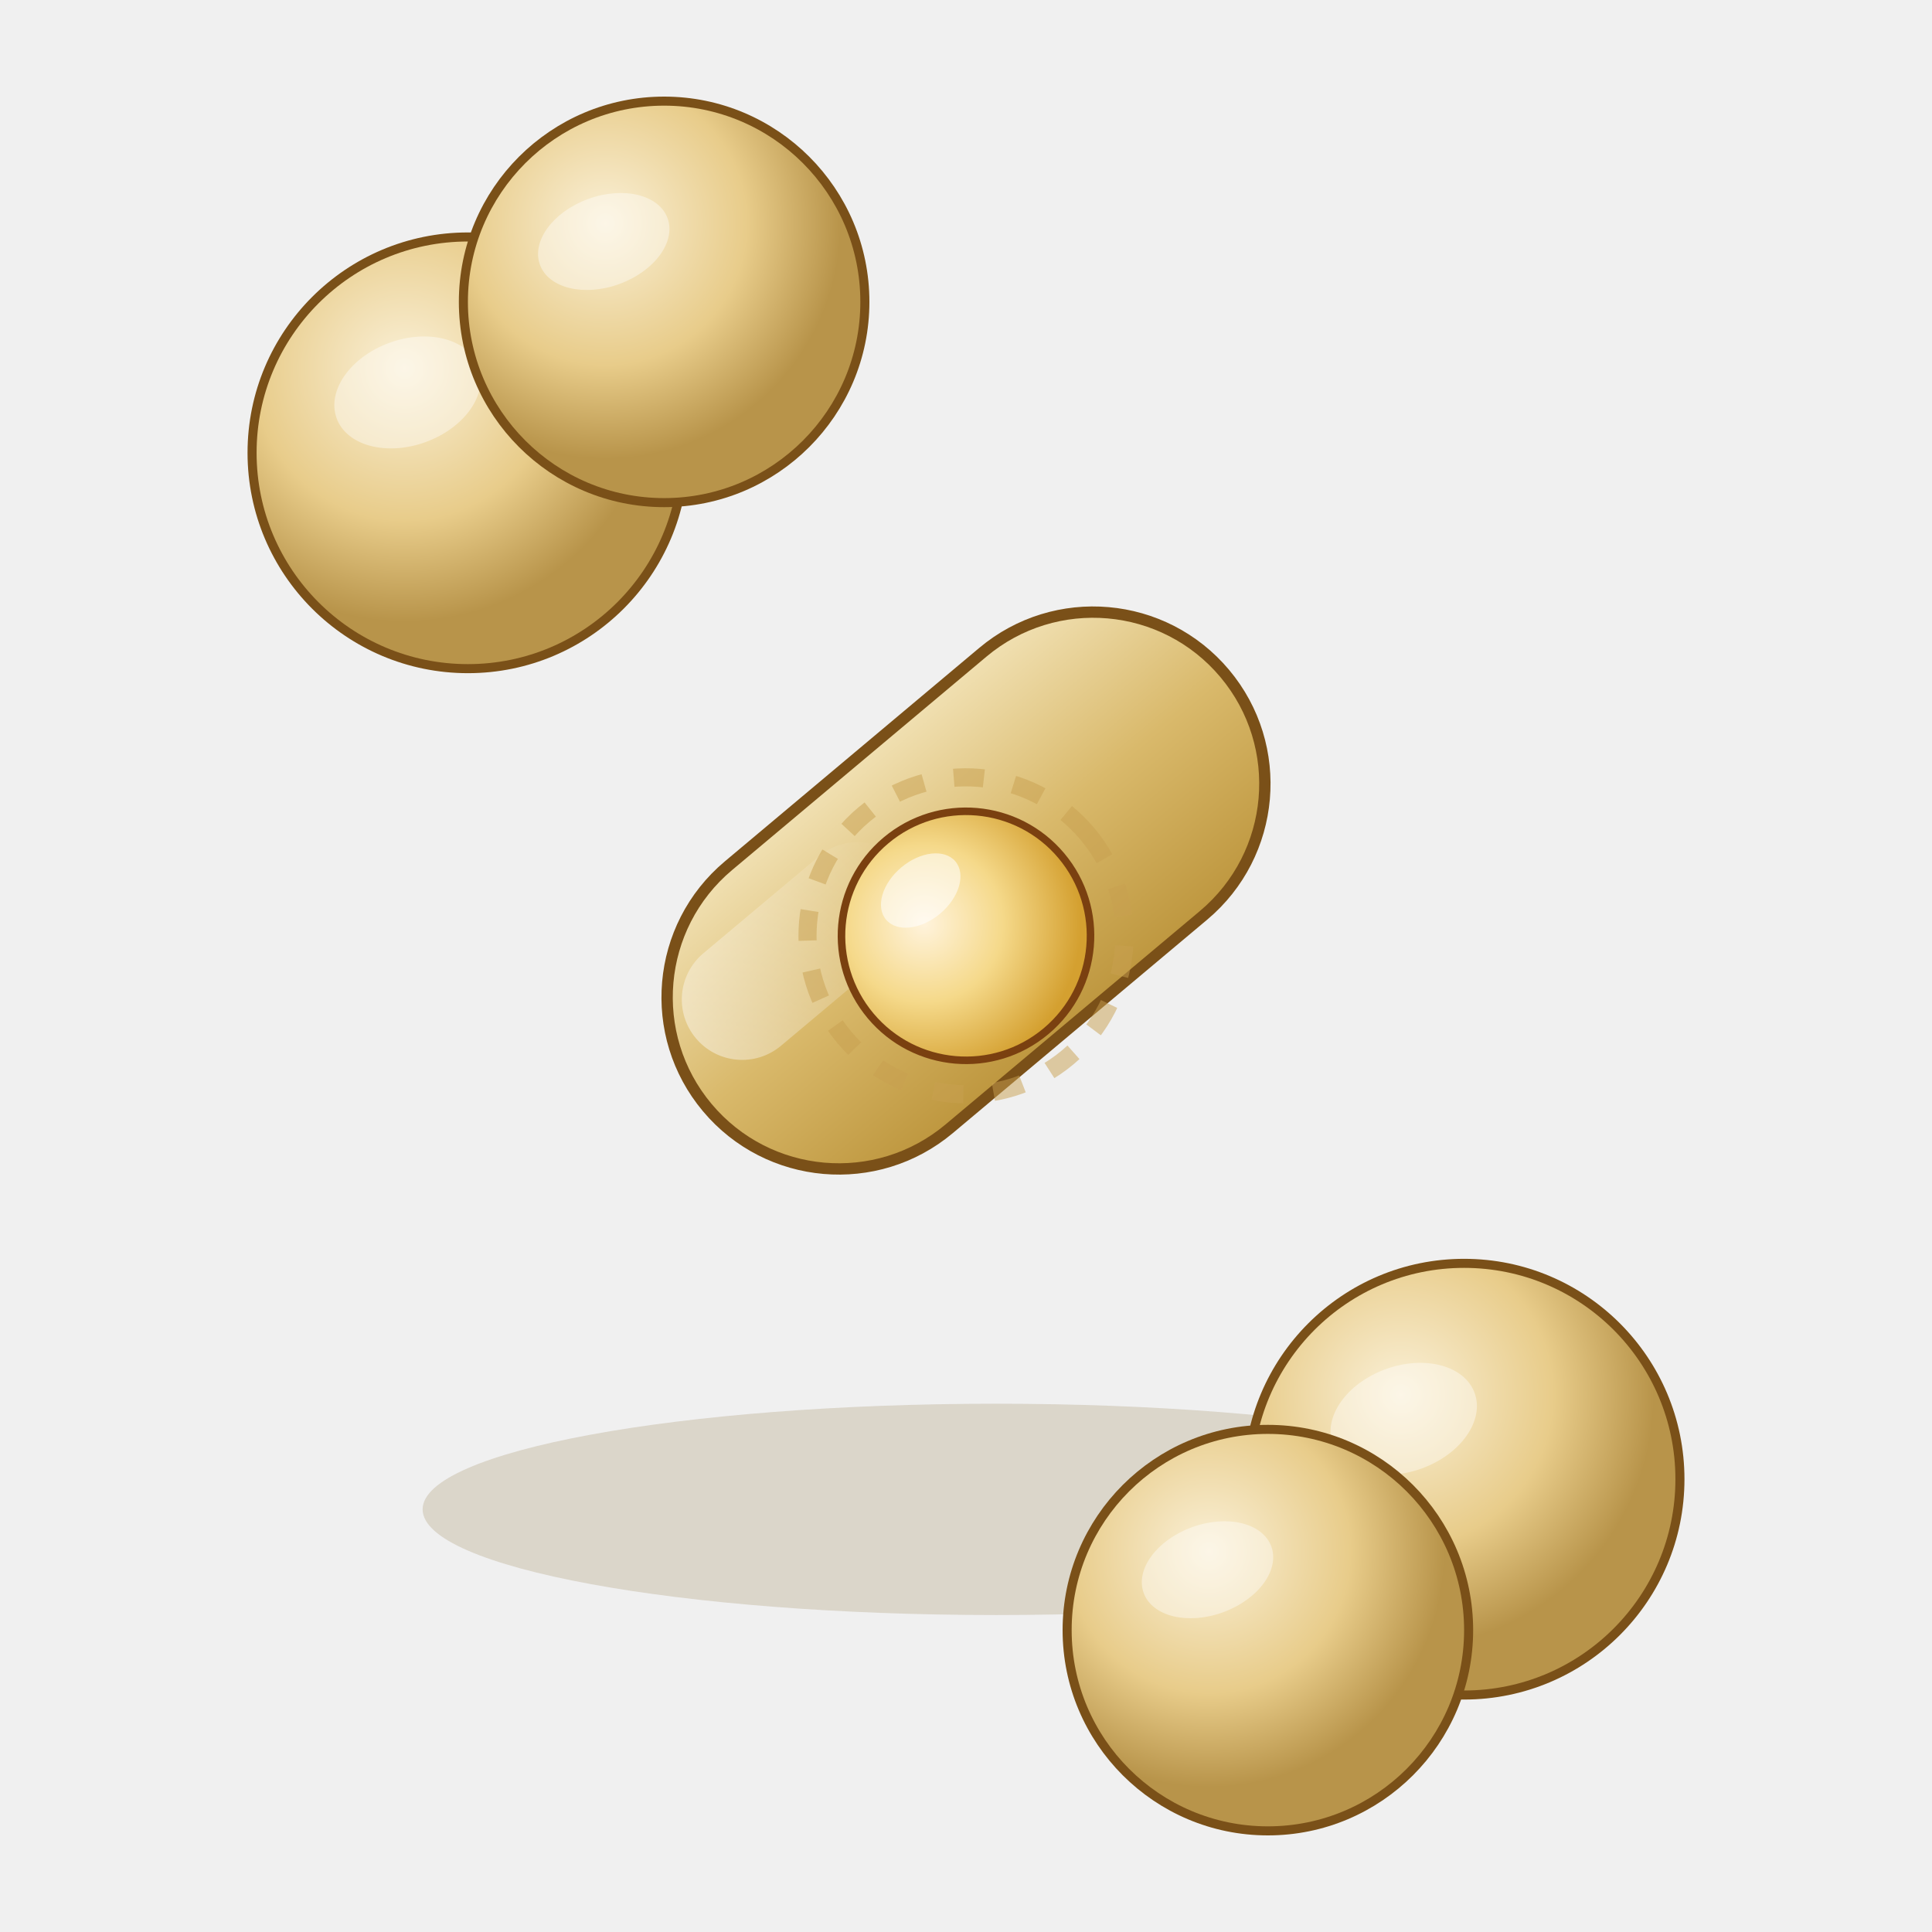
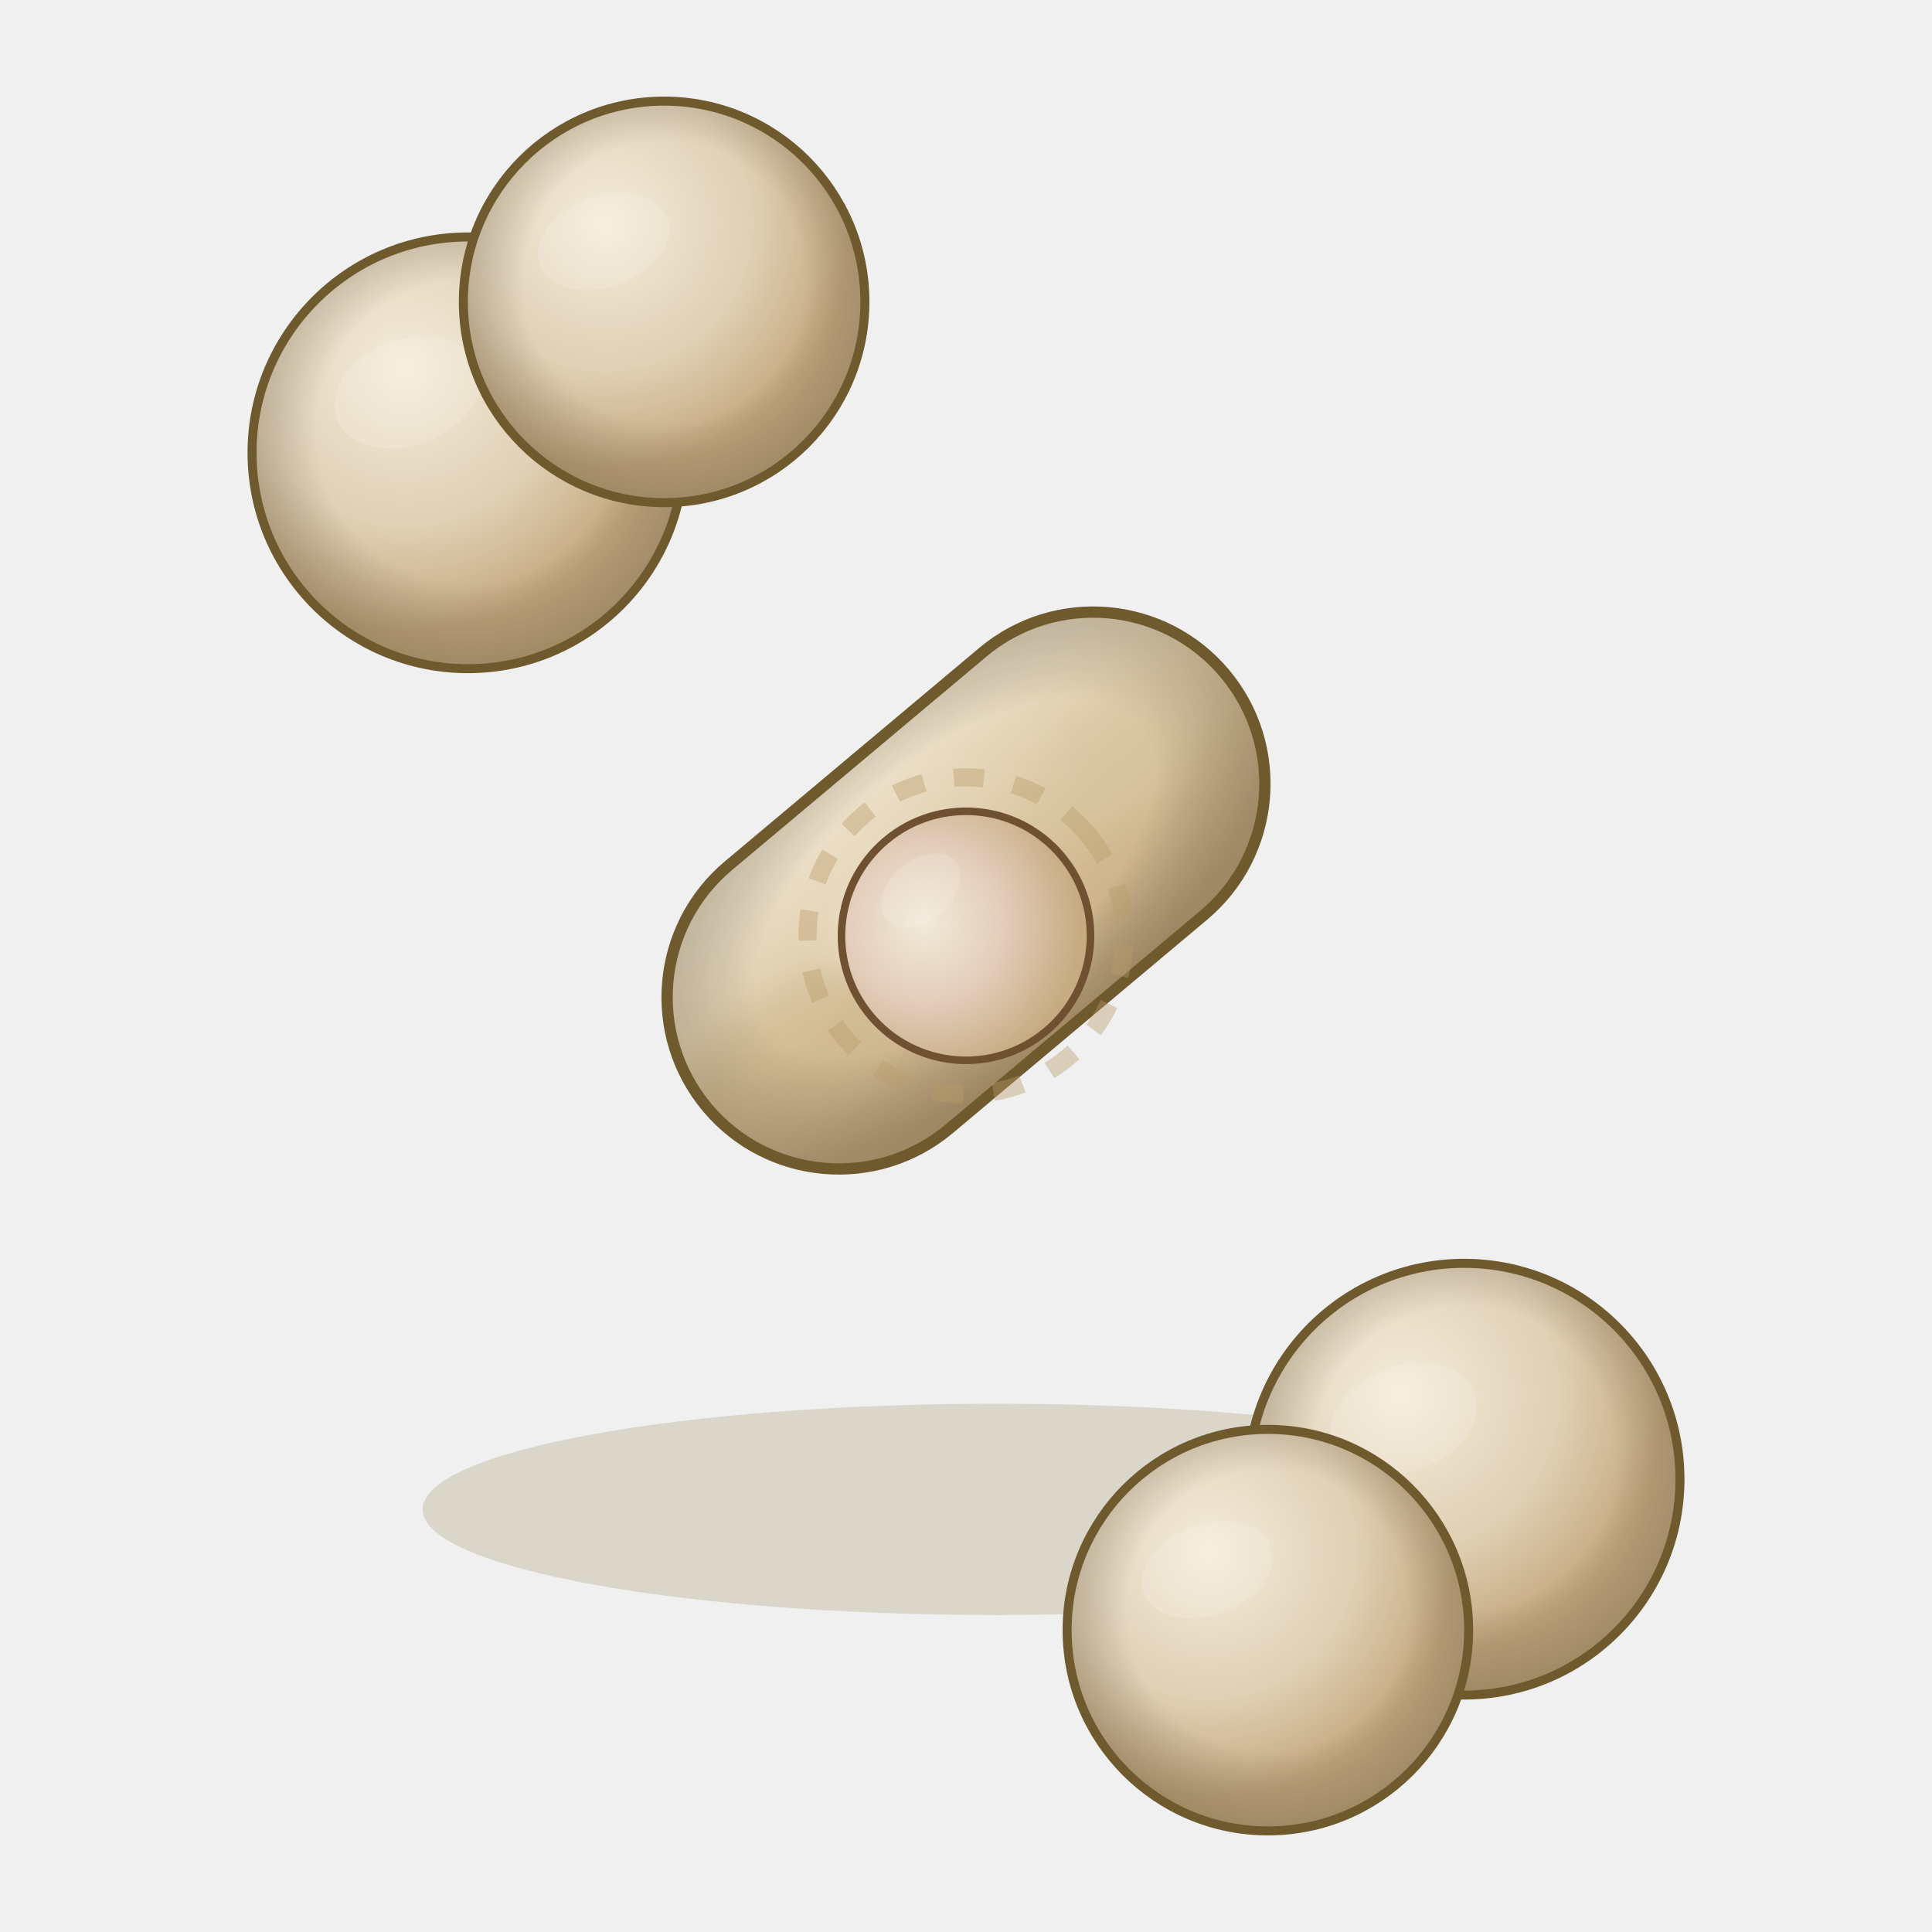
<svg xmlns="http://www.w3.org/2000/svg" viewBox="0 0 128 128">
  <defs>
    <linearGradient id="g_bone_main" x1="0%" y1="0%" x2="100%" y2="100%">
-       <stop offset="0%" stop-color="#F5E6C8" />
-       <stop offset="40%" stop-color="#EDD9A3" />
-       <stop offset="100%" stop-color="#C8A96E" />
+       <stop offset="0%" stop-color="#f2ead9" />
+       <stop offset="40%" stop-color="#e0d0b4" />
+       <stop offset="100%" stop-color="#c4a980" />
    </linearGradient>
-     <radialGradient id="g_bone_knob1" cx="35%" cy="30%" r="60%">
-       <stop offset="0%" stop-color="#FAF0D7" />
-       <stop offset="60%" stop-color="#E8CC8A" />
-       <stop offset="100%" stop-color="#B8944A" />
+     <radialGradient id="g_bone_knob1" cx="35%" cy="30%" r="62%">
+       <stop offset="0%" stop-color="#f4ecdb" />
+       <stop offset="60%" stop-color="#e0d0b4" />
+       <stop offset="100%" stop-color="#c4a980" />
    </radialGradient>
-     <radialGradient id="g_bone_knob2" cx="35%" cy="30%" r="60%">
-       <stop offset="0%" stop-color="#FAF0D7" />
-       <stop offset="60%" stop-color="#E8CC8A" />
-       <stop offset="100%" stop-color="#B8944A" />
+     <radialGradient id="g_bone_knob2" cx="35%" cy="30%" r="62%">
+       <stop offset="0%" stop-color="#f4ecdb" />
+       <stop offset="60%" stop-color="#e0d0b4" />
+       <stop offset="100%" stop-color="#c4a980" />
    </radialGradient>
-     <radialGradient id="g_bone_knob3" cx="35%" cy="30%" r="60%">
-       <stop offset="0%" stop-color="#FAF0D7" />
-       <stop offset="60%" stop-color="#E8CC8A" />
-       <stop offset="100%" stop-color="#B8944A" />
+     <radialGradient id="g_bone_knob3" cx="35%" cy="30%" r="62%">
+       <stop offset="0%" stop-color="#f4ecdb" />
+       <stop offset="60%" stop-color="#e0d0b4" />
+       <stop offset="100%" stop-color="#c4a980" />
    </radialGradient>
-     <radialGradient id="g_bone_knob4" cx="35%" cy="30%" r="60%">
-       <stop offset="0%" stop-color="#FAF0D7" />
-       <stop offset="60%" stop-color="#E8CC8A" />
-       <stop offset="100%" stop-color="#B8944A" />
+     <radialGradient id="g_bone_knob4" cx="35%" cy="30%" r="62%">
+       <stop offset="0%" stop-color="#f4ecdb" />
+       <stop offset="60%" stop-color="#e0d0b4" />
+       <stop offset="100%" stop-color="#c4a980" />
    </radialGradient>
    <radialGradient id="g_bone_marrow" cx="40%" cy="35%" r="65%">
-       <stop offset="0%" stop-color="#FFF3DC" />
-       <stop offset="50%" stop-color="#F5D98A" />
-       <stop offset="100%" stop-color="#D4A030" />
+       <stop offset="0%" stop-color="#f2ead9" />
+       <stop offset="50%" stop-color="#e3cdba" />
+       <stop offset="100%" stop-color="#c6ab81" />
    </radialGradient>
    <linearGradient id="g_bone_shaft" x1="0%" y1="0%" x2="0%" y2="100%">
-       <stop offset="0%" stop-color="#F0DFB0" />
-       <stop offset="50%" stop-color="#D9B96B" />
-       <stop offset="100%" stop-color="#BF9840" />
+       <stop offset="0%" stop-color="#eee2ca" />
+       <stop offset="50%" stop-color="#d8c39c" />
+       <stop offset="100%" stop-color="#c4a980" />
    </linearGradient>
-     <linearGradient id="g_bone_highlight" x1="0%" y1="0%" x2="100%" y2="0%">
-       <stop offset="0%" stop-color="#FFFFFF" stop-opacity="0.7" />
-       <stop offset="100%" stop-color="#FFFFFF" stop-opacity="0" />
-     </linearGradient>
+     <radialGradient id="g_bone_sheen" cx="38%" cy="30%" r="42%">
+       <stop offset="0%" stop-color="#ffffff" stop-opacity="0.15" />
+       <stop offset="70%" stop-color="#ffffff" stop-opacity="0.03" />
+       <stop offset="100%" stop-color="#ffffff" stop-opacity="0" />
+     </radialGradient>
+     <radialGradient id="g_bone_vignette" cx="50%" cy="45%" r="58%">
+       <stop offset="62%" stop-color="#000000" stop-opacity="0" />
+       <stop offset="100%" stop-color="#3d2f16" stop-opacity="0.28" />
+     </radialGradient>
+     <filter id="soft" x="-30%" y="-30%" width="160%" height="160%">
+       <feGaussianBlur stdDeviation="1.0" />
+     </filter>
+     <clipPath id="clip_shaft">
+       <rect x="42" y="48" width="44" height="22" rx="11" ry="11" transform="rotate(-40, 64, 59)" />
+     </clipPath>
  </defs>
  <g opacity="0.18">
    <ellipse cx="66" cy="100" rx="38" ry="7" fill="#7A5C1E" />
  </g>
-   <rect x="42" y="48" width="44" height="22" rx="11" ry="11" transform="rotate(-40, 64, 59)" fill="#9A7030" stroke="#7A5018" stroke-width="1.5" />
+   <rect x="42" y="48" width="44" height="22" rx="11" ry="11" transform="rotate(-40, 64, 59)" fill="#9a8555" stroke="#6f5a2e" stroke-width="1.5" />
  <rect x="42" y="48" width="44" height="22" rx="11" ry="11" transform="rotate(-40, 64, 59)" fill="url(#g_bone_shaft)" />
-   <rect x="44" y="51" width="18" height="8" rx="4" ry="4" transform="rotate(-40, 64, 59)" fill="url(#g_bone_highlight)" opacity="0.6" />
-   <circle cx="31" cy="30" r="14" fill="#9A7030" stroke="#7A5018" stroke-width="1.2" />
+   <g clip-path="url(#clip_shaft)" filter="url(#soft)" opacity="0.45">
+     <ellipse cx="52" cy="70" rx="8" ry="4" transform="rotate(-40, 52, 70)" fill="#cbb488" />
+     <ellipse cx="74" cy="50" rx="7" ry="3.5" transform="rotate(-40, 74, 50)" fill="#d8c8a4" />
+     <ellipse cx="60" cy="60" rx="6" ry="3" transform="rotate(-40, 60, 60)" fill="#efe4cf" />
+   </g>
+   <rect x="42" y="48" width="44" height="22" rx="11" ry="11" transform="rotate(-40, 64, 59)" fill="url(#g_bone_sheen)" />
+   <rect x="42" y="48" width="44" height="22" rx="11" ry="11" transform="rotate(-40, 64, 59)" fill="url(#g_bone_vignette)" />
+   <circle cx="31" cy="30" r="14" fill="#9a8555" stroke="#6f5a2e" stroke-width="1.2" />
  <circle cx="31" cy="30" r="14" fill="url(#g_bone_knob1)" />
-   <ellipse cx="27" cy="26" rx="5" ry="3.5" fill="#FFFFFF" opacity="0.4" transform="rotate(-20,27,26)" />
-   <circle cx="44" cy="20" r="13" fill="#9A7030" stroke="#7A5018" stroke-width="1.2" />
+   <circle cx="31" cy="30" r="14" fill="url(#g_bone_vignette)" />
+   <ellipse cx="27" cy="26" rx="5" ry="3.5" fill="#ffffff" opacity="0.14" transform="rotate(-20,27,26)" />
+   <circle cx="44" cy="20" r="13" fill="#9a8555" stroke="#6f5a2e" stroke-width="1.2" />
  <circle cx="44" cy="20" r="13" fill="url(#g_bone_knob2)" />
-   <ellipse cx="40" cy="16" rx="4.5" ry="3" fill="#FFFFFF" opacity="0.4" transform="rotate(-20,40,16)" />
-   <circle cx="97" cy="98" r="14" fill="#9A7030" stroke="#7A5018" stroke-width="1.2" />
+   <circle cx="44" cy="20" r="13" fill="url(#g_bone_vignette)" />
+   <ellipse cx="40" cy="16" rx="4.5" ry="3" fill="#ffffff" opacity="0.14" transform="rotate(-20,40,16)" />
+   <circle cx="97" cy="98" r="14" fill="#9a8555" stroke="#6f5a2e" stroke-width="1.2" />
  <circle cx="97" cy="98" r="14" fill="url(#g_bone_knob3)" />
-   <ellipse cx="93" cy="94" rx="5" ry="3.5" fill="#FFFFFF" opacity="0.4" transform="rotate(-20,93,94)" />
-   <circle cx="84" cy="108" r="13" fill="#9A7030" stroke="#7A5018" stroke-width="1.2" />
+   <circle cx="97" cy="98" r="14" fill="url(#g_bone_vignette)" />
+   <ellipse cx="93" cy="94" rx="5" ry="3.5" fill="#ffffff" opacity="0.14" transform="rotate(-20,93,94)" />
+   <circle cx="84" cy="108" r="13" fill="#9a8555" stroke="#6f5a2e" stroke-width="1.2" />
  <circle cx="84" cy="108" r="13" fill="url(#g_bone_knob4)" />
-   <ellipse cx="80" cy="104" rx="4.5" ry="3" fill="#FFFFFF" opacity="0.4" transform="rotate(-20,80,104)" />
-   <ellipse cx="64" cy="62" rx="8" ry="8" transform="rotate(-40, 64, 62)" fill="#9A7030" stroke="#7A4010" stroke-width="1" />
+   <circle cx="84" cy="108" r="13" fill="url(#g_bone_vignette)" />
+   <ellipse cx="80" cy="104" rx="4.5" ry="3" fill="#ffffff" opacity="0.14" transform="rotate(-20,80,104)" />
+   <ellipse cx="64" cy="62" rx="8" ry="8" transform="rotate(-40, 64, 62)" fill="#9a8555" stroke="#6f5030" stroke-width="1" />
  <ellipse cx="64" cy="62" rx="8" ry="8" transform="rotate(-40, 64, 62)" fill="url(#g_bone_marrow)" />
-   <ellipse cx="61" cy="59" rx="3" ry="2" transform="rotate(-40, 61, 59)" fill="#FFFFFF" opacity="0.55" />
-   <ellipse cx="64" cy="62" rx="10.5" ry="10.5" transform="rotate(-40, 64, 62)" fill="none" stroke="#C8A050" stroke-width="1.2" stroke-dasharray="2,2" opacity="0.5" />
+   <ellipse cx="61" cy="59" rx="3" ry="2" transform="rotate(-40, 61, 59)" fill="#ffffff" opacity="0.14" />
+   <ellipse cx="64" cy="62" rx="10.5" ry="10.5" transform="rotate(-40, 64, 62)" fill="none" stroke="#b89a6a" stroke-width="1.2" stroke-dasharray="2,2" opacity="0.4" />
</svg>
